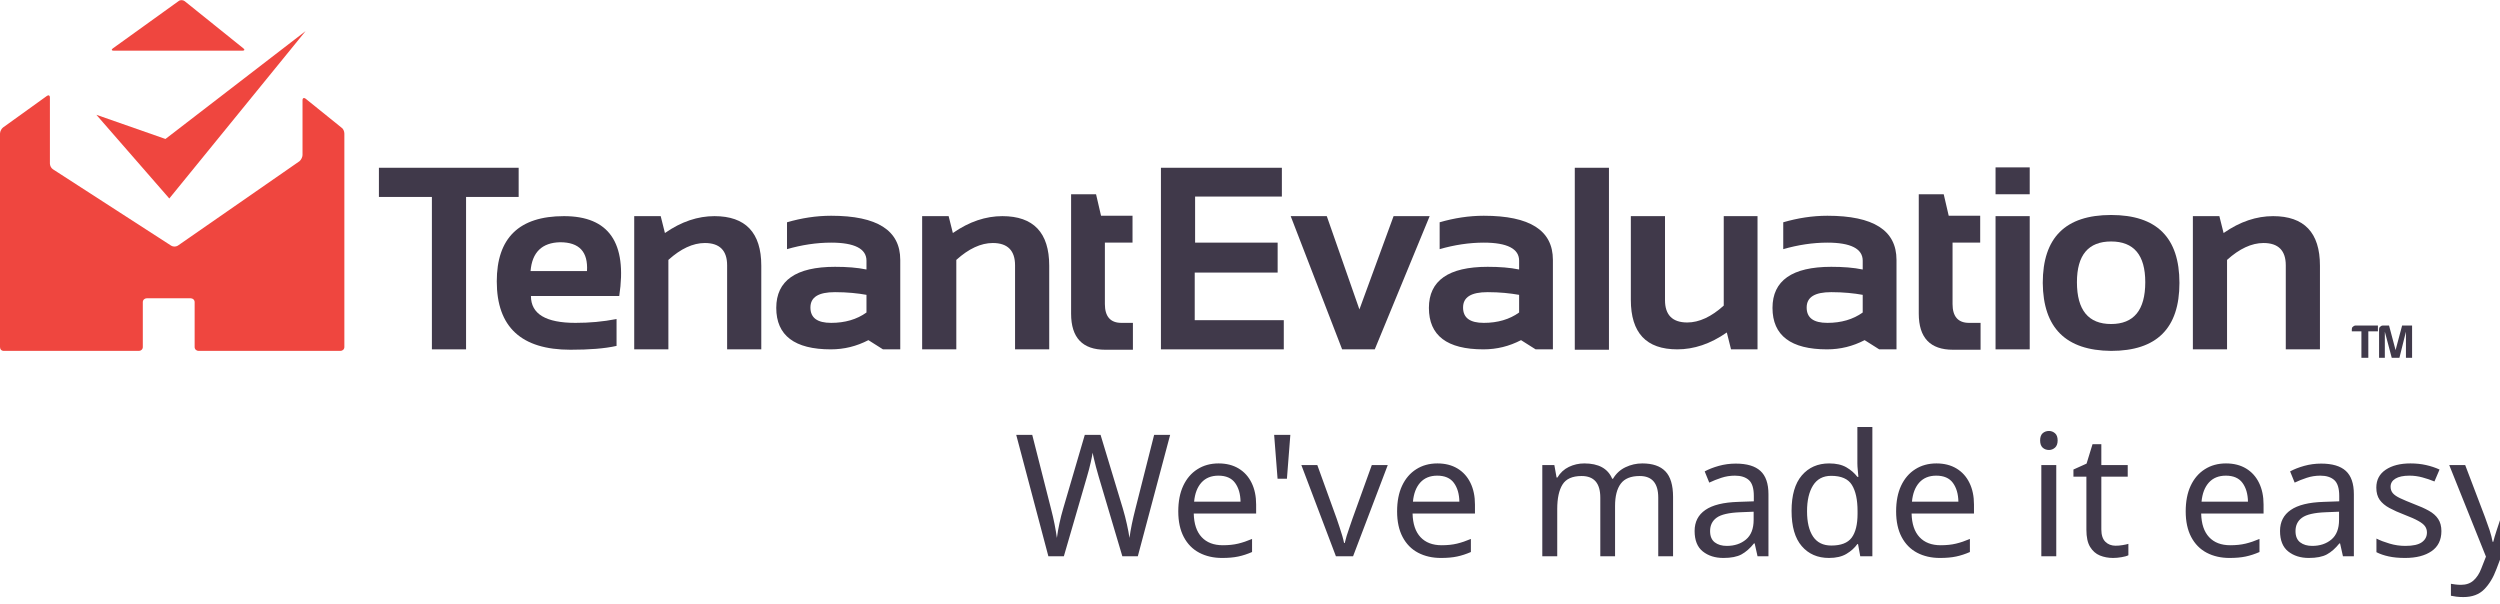
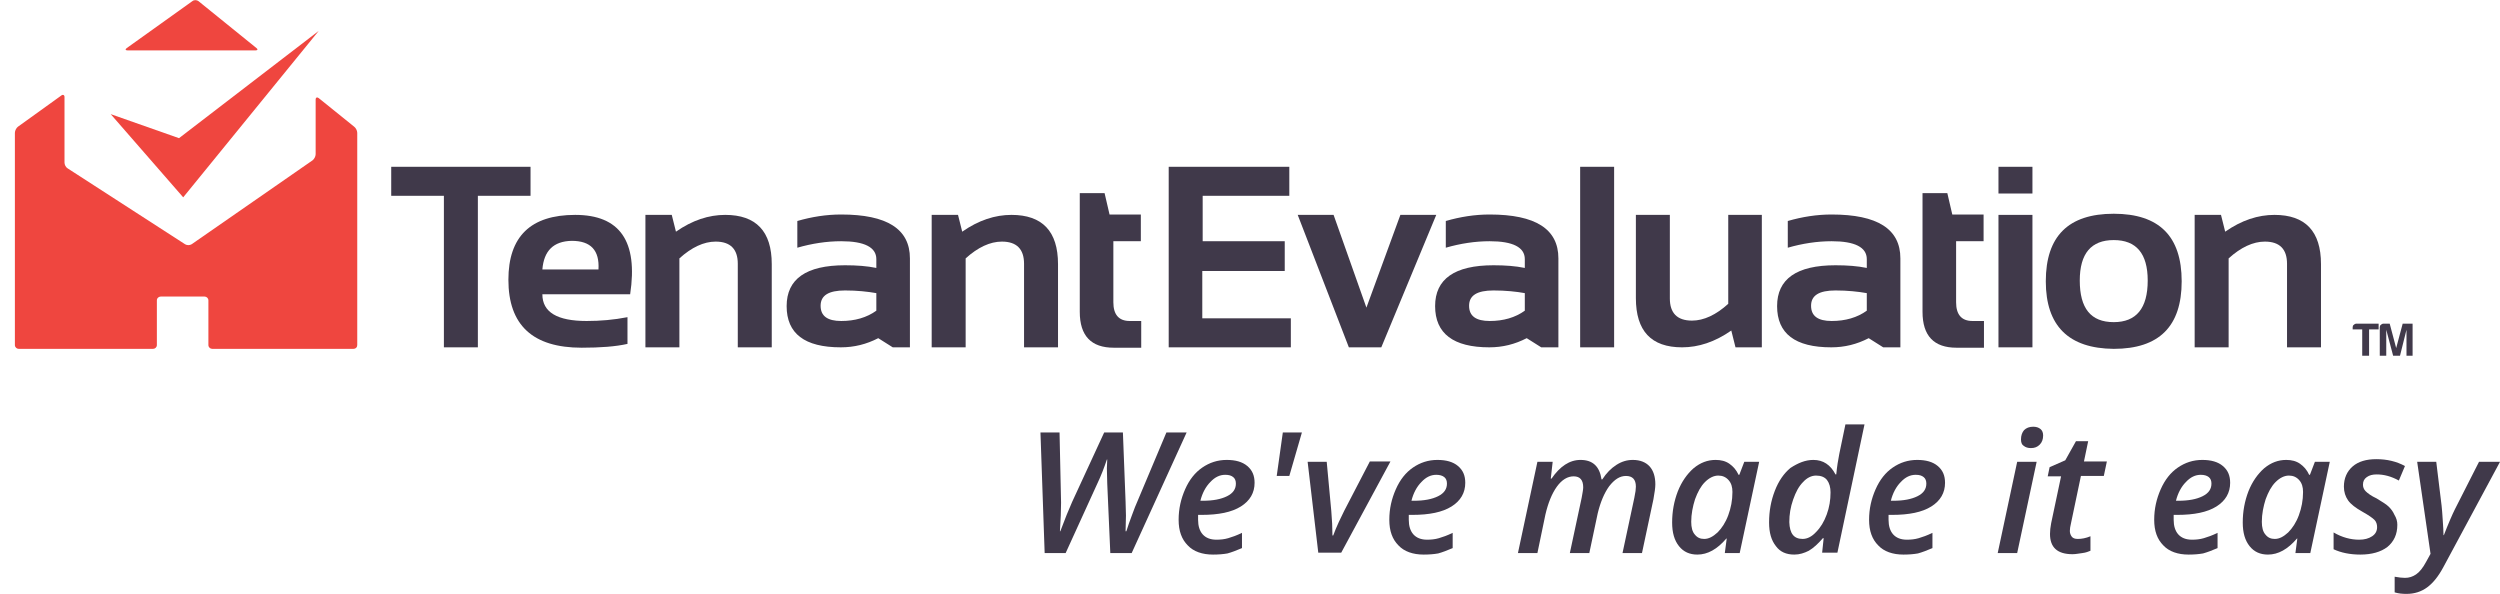
- <svg xmlns="http://www.w3.org/2000/svg" version="1.1" id="Layer_1" x="0px" y="0px" viewBox="0 0 651.2 157.3" enable-background="new 0 0 651.2 157.3" xml:space="preserve">
-   <path fill="#EF463F" d="M63.2,13.2c0.5,0,0.6-0.3,0.2-0.6L48.1,0.3c-0.4-0.3-1.1-0.4-1.6,0L29.4,12.6c-0.4,0.3-0.4,0.6,0.2,0.6H63.2  z" />
-   <path fill="#EF463F" d="M79.6,25.7c-0.4-0.3-0.8-0.2-0.8,0.4v14.3c0,0.5-0.4,1.3-0.8,1.6l-31.7,22c-0.5,0.3-1.2,0.3-1.7,0L13.8,44.1  c-0.5-0.3-0.8-1-0.8-1.5V25.4c0-0.6-0.4-0.7-0.8-0.4L0.8,33.2c-0.4,0.3-0.8,1-0.8,1.6v55.6c0,0.6,0.4,1,1,1h35.2c0.5,0,1-0.4,1-1  V78.7c0-0.6,0.5-1,1-1h11.5c0.5,0,1,0.4,1,1v11.7c0,0.6,0.5,1,1,1h37c0.5,0,1-0.4,1-1V34.8c0-0.6-0.3-1.3-0.8-1.6L79.6,25.7z" />
-   <polygon fill="#EF463F" points="25.1,29.9 44.1,51.7 79.6,8.1 43.1,36.2 " />
-   <path fill="#40394A" d="M615.1,93.2v-6.9h-2.5v-0.6c0-0.2,0.1-0.5,0.3-0.6c0.2-0.2,0.4-0.3,0.6-0.3h5.9v1.5h-2.5v6.9H615.1z" />
-   <path fill="#40394A" d="M619.7,93.2v-7.5c0-0.2,0.1-0.5,0.3-0.6c0.2-0.2,0.4-0.3,0.6-0.3h1.7l1.7,6.4l1.7-6.4h2.6v8.4h-1.6v-6.8  l-1.7,6.8H623l-1.8-6.8v6.8H619.7z" />
-   <polygon fill="#40394A" points="135.1,43.7 135.1,51.3 121.4,51.3 121.4,91 112.5,91 112.5,51.3 98.7,51.3 98.7,43.7 " />
-   <path fill="#40394A" d="M161.3,77.1h-23c0,4.7,3.9,7,11.6,7c3.6,0,7.1-0.3,10.7-1v7c-3.1,0.7-7.1,1-12,1c-12.8,0-19.2-5.9-19.2-17.8  c0-11.3,5.8-17,17.5-17C158.6,56.3,163.4,63.2,161.3,77.1 M138.2,70.6h14.7c0.3-5-2-7.5-7-7.5C141.2,63.2,138.6,65.7,138.2,70.6" />
-   <path fill="#40394A" d="M165.2,91V56.3h6.9l1.1,4.4c4.3-3,8.6-4.4,12.9-4.4c8.1,0,12.2,4.3,12.2,12.9V91h-8.9V69.1  c0-3.8-1.9-5.8-5.8-5.8c-3.1,0-6.3,1.5-9.5,4.4V91H165.2z" />
-   <path fill="#40394A" d="M202.2,80.2c0-7.1,5.1-10.7,15.3-10.7c3.1,0,5.8,0.2,8.2,0.7v-2.3c0-3.1-3.1-4.7-9.2-4.7  c-3.8,0-7.7,0.6-11.5,1.7v-7c3.8-1.1,7.6-1.7,11.5-1.7c12,0,18,3.8,18,11.5V91h-4.5l-3.8-2.4c-3.1,1.6-6.3,2.4-9.8,2.4  C207,91,202.2,87.4,202.2,80.2 M217.5,76.1c-4.3,0-6.4,1.3-6.4,4c0,2.7,1.8,4,5.4,4c3.6,0,6.7-0.9,9.2-2.7v-4.6  C223.5,76.4,220.7,76.1,217.5,76.1" />
-   <path fill="#40394A" d="M240.2,91V56.3h6.9l1.1,4.4c4.3-3,8.6-4.4,12.9-4.4c8.1,0,12.2,4.3,12.2,12.9V91h-8.9V69.1  c0-3.8-1.9-5.8-5.8-5.8c-3.1,0-6.3,1.5-9.5,4.4V91H240.2z" />
-   <path fill="#40394A" d="M278.9,50.6h6.6l1.3,5.6h8.2v7h-7.2v16c0,3.2,1.4,4.9,4.3,4.9h3v7h-7.2c-5.9,0-8.9-3.1-8.9-9.4V50.6z" />
-   <polygon fill="#40394A" points="333.9,43.7 333.9,51.2 311.3,51.2 311.3,63.2 332.8,63.2 332.8,71 311.2,71 311.2,83.4 334.4,83.4   334.4,91 302.4,91 302.4,43.7 " />
-   <polygon fill="#40394A" points="336.2,56.3 345.6,56.3 354.1,80.6 363,56.3 372.4,56.3 358.1,91 349.6,91 " />
-   <path fill="#40394A" d="M372.2,80.2c0-7.1,5.1-10.7,15.3-10.7c3.1,0,5.8,0.2,8.2,0.7v-2.3c0-3.1-3.1-4.7-9.2-4.7  c-3.8,0-7.7,0.6-11.5,1.7v-7c3.8-1.1,7.6-1.7,11.5-1.7c12,0,18,3.8,18,11.5V91h-4.5l-3.8-2.4c-3.1,1.6-6.3,2.4-9.8,2.4  C376.9,91,372.2,87.4,372.2,80.2 M387.5,76.1c-4.3,0-6.4,1.3-6.4,4c0,2.7,1.8,4,5.4,4c3.6,0,6.7-0.9,9.2-2.7v-4.6  C393.4,76.4,390.7,76.1,387.5,76.1" />
-   <rect x="410.2" y="43.7" fill="#40394A" width="8.9" height="47.4" />
-   <path fill="#40394A" d="M457.8,56.3V91h-6.9l-1.1-4.4c-4.3,3-8.6,4.4-12.9,4.4c-8.1,0-12.1-4.3-12.1-12.9V56.3h8.9v21.9  c0,3.8,1.9,5.8,5.8,5.8c3.1,0,6.3-1.5,9.5-4.4V56.3H457.8z" />
-   <path fill="#40394A" d="M461.7,80.2c0-7.1,5.1-10.7,15.3-10.7c3.1,0,5.8,0.2,8.2,0.7v-2.3c0-3.1-3.1-4.7-9.2-4.7  c-3.8,0-7.7,0.6-11.5,1.7v-7c3.8-1.1,7.6-1.7,11.5-1.7c12,0,18,3.8,18,11.5V91h-4.5l-3.8-2.4c-3.1,1.6-6.3,2.4-9.8,2.4  C466.5,91,461.7,87.4,461.7,80.2 M477,76.1c-4.3,0-6.4,1.3-6.4,4c0,2.7,1.8,4,5.4,4c3.6,0,6.7-0.9,9.2-2.7v-4.6  C483,76.4,480.2,76.1,477,76.1" />
-   <path fill="#40394A" d="M499.7,50.6h6.6l1.3,5.6h8.2v7h-7.2v16c0,3.2,1.4,4.9,4.3,4.9h3v7h-7.2c-5.9,0-8.9-3.1-8.9-9.4V50.6z" />
-   <path fill="#40394A" d="M528.7,50.6h-8.9v-7h8.9V50.6z M528.7,91h-8.9V56.3h8.9V91z" />
-   <path fill="#40394A" d="M532.1,73.7c0-11.8,5.9-17.7,17.8-17.7c11.9,0,17.8,5.9,17.8,17.7c0,11.8-5.9,17.7-17.8,17.7  C538.1,91.3,532.2,85.4,532.1,73.7 M549.9,84.4c5.9,0,8.9-3.6,8.9-10.9c0-7.1-3-10.6-8.9-10.6c-5.9,0-8.9,3.5-8.9,10.6  C541,80.8,544,84.4,549.9,84.4" />
-   <path fill="#40394A" d="M571.2,91V56.3h6.9l1.1,4.4c4.3-3,8.6-4.4,12.9-4.4c8.1,0,12.2,4.3,12.2,12.9V91h-8.9V69.1  c0-3.8-1.9-5.8-5.8-5.8c-3.1,0-6.3,1.5-9.5,4.4V91H571.2z" />
-   <text transform="matrix(1 0 0 1 264.1748 144.8985)" fill="#40394A" font-family="'OpenSans-SemiboldItalic'" font-size="44.289">We've made it easy</text>
+ <svg xmlns="http://www.w3.org/2000/svg" version="1.1" id="Layer_1" x="0px" y="0px" viewBox="0 0 655 155.5" enable-background="new 0 0 655 155.5" xml:space="preserve">
+   <g>
+     <g>
+       <g>
+         <path fill="#EF463F" d="M67,13.2c0.5,0,0.6-0.3,0.2-0.6L52,0.3c-0.4-0.3-1.1-0.4-1.6,0L33.2,12.6c-0.4,0.3-0.4,0.6,0.2,0.6H67z" />
+       </g>
+       <g>
+         <path fill="#EF463F" d="M83.5,25.7c-0.4-0.3-0.8-0.2-0.8,0.4v14.3c0,0.6-0.4,1.3-0.8,1.6l-31.7,22c-0.5,0.3-1.2,0.3-1.7,0     L17.7,44.1c-0.5-0.3-0.8-1-0.8-1.5V25.4c0-0.5-0.4-0.7-0.8-0.4L4.7,33.2c-0.4,0.3-0.8,1-0.8,1.6v55.6c0,0.6,0.5,1,1,1h35.2     c0.5,0,1-0.4,1-1V78.7c0-0.6,0.5-1,1-1h11.5c0.5,0,1,0.4,1,1v11.7c0,0.6,0.5,1,1,1h37c0.6,0,1-0.4,1-1V34.8     c0-0.6-0.4-1.3-0.8-1.6L83.5,25.7z" />
+       </g>
+       <path fill="#EA3434" d="M0,31.5" />
+       <polygon fill="#EF463F" points="29,29.9 48,51.7 83.5,8.1 46.9,36.2   " />
+     </g>
+     <g>
+       <g>
+         <path fill="#40394A" d="M618.9,93.2v-6.9h-2.5v-0.6c0-0.2,0.1-0.5,0.3-0.6c0.2-0.2,0.4-0.3,0.6-0.3h5.9v1.5h-2.5v6.9H618.9z" />
+         <path fill="#40394A" d="M623.5,93.2v-7.5c0-0.2,0.1-0.5,0.3-0.6c0.2-0.2,0.4-0.3,0.6-0.3h1.7l1.7,6.4l1.7-6.4h2.6v8.4h-1.6v-6.8     l-1.7,6.8h-1.8l-1.8-6.8v6.8H623.5z" />
+       </g>
+       <path fill="#40394A" d="M139,43.7v7.6h-13.8V91h-8.9V51.3h-13.8v-7.6H139z" />
+       <path fill="#40394A" d="M165.1,77.1h-23c0,4.7,3.9,7,11.6,7c3.6,0,7.1-0.3,10.7-1v7c-3.1,0.7-7.1,1-12,1    c-12.8,0-19.2-5.9-19.2-17.8c0-11.3,5.8-17,17.5-17C162.4,56.3,167.2,63.2,165.1,77.1z M142.1,70.6h14.7c0.3-5-2-7.5-7-7.5    C145,63.2,142.5,65.7,142.1,70.6z" />
+       <path fill="#40394A" d="M169.1,91V56.3h6.9l1.1,4.4c4.3-3,8.6-4.4,12.9-4.4c8.1,0,12.2,4.3,12.2,12.9V91h-8.9V69.1    c0-3.8-1.9-5.8-5.8-5.8c-3.1,0-6.3,1.5-9.5,4.4V91H169.1z" />
+       <path fill="#40394A" d="M206.1,80.2c0-7.1,5.1-10.7,15.3-10.7c3.1,0,5.8,0.2,8.2,0.7v-2.3c0-3.1-3.1-4.7-9.2-4.7    c-3.8,0-7.7,0.6-11.5,1.7v-7c3.8-1.1,7.6-1.7,11.5-1.7c12,0,18,3.8,18,11.5V91h-4.5l-3.8-2.4c-3.1,1.6-6.3,2.4-9.8,2.4    C210.8,91,206.1,87.4,206.1,80.2z M221.4,76.1c-4.3,0-6.4,1.3-6.4,4c0,2.7,1.8,4,5.4,4c3.6,0,6.7-0.9,9.2-2.7v-4.6    C227.3,76.4,224.6,76.1,221.4,76.1z" />
+       <path fill="#40394A" d="M244.1,91V56.3h6.9l1.1,4.4c4.3-3,8.6-4.4,12.9-4.4c8.1,0,12.2,4.3,12.2,12.9V91h-8.9V69.1    c0-3.8-1.9-5.8-5.8-5.8c-3.1,0-6.3,1.5-9.5,4.4V91H244.1z" />
+       <path fill="#40394A" d="M282.8,50.6h6.6l1.3,5.6h8.2v7h-7.2v16c0,3.2,1.4,4.9,4.3,4.9h3v7h-7.2c-5.9,0-8.9-3.1-8.9-9.4V50.6z" />
+       <path fill="#40394A" d="M337.8,43.7v7.6h-22.7v11.9h21.5V71H315v12.4h23.2V91h-32V43.7H337.8z" />
+       <path fill="#40394A" d="M340,56.3h9.4l8.6,24.3l8.9-24.3h9.4L361.9,91h-8.5L340,56.3z" />
+       <path fill="#40394A" d="M376,80.2c0-7.1,5.1-10.7,15.3-10.7c3.1,0,5.8,0.2,8.2,0.7v-2.3c0-3.1-3.1-4.7-9.2-4.7    c-3.8,0-7.7,0.6-11.5,1.7v-7c3.8-1.1,7.6-1.7,11.5-1.7c12,0,18,3.8,18,11.5V91h-4.5l-3.8-2.4c-3.1,1.6-6.3,2.4-9.8,2.4    C380.8,91,376,87.4,376,80.2z M391.3,76.1c-4.3,0-6.4,1.3-6.4,4c0,2.7,1.8,4,5.4,4c3.6,0,6.7-0.9,9.2-2.7v-4.6    C397.3,76.4,394.5,76.1,391.3,76.1z" />
+       <path fill="#40394A" d="M422.9,43.7V91H414V43.7H422.9z" />
+       <path fill="#40394A" d="M461.6,56.3V91h-6.9l-1.1-4.4c-4.3,3-8.6,4.4-12.9,4.4c-8.1,0-12.1-4.3-12.1-12.9V56.3h8.9v21.9    c0,3.8,1.9,5.8,5.8,5.8c3.1,0,6.3-1.5,9.5-4.4V56.3H461.6z" />
+       <path fill="#40394A" d="M465.6,80.2c0-7.1,5.1-10.7,15.3-10.7c3.1,0,5.8,0.2,8.2,0.7v-2.3c0-3.1-3.1-4.7-9.2-4.7    c-3.8,0-7.7,0.6-11.5,1.7v-7c3.8-1.1,7.6-1.7,11.5-1.7c12,0,18,3.8,18,11.5V91h-4.5l-3.8-2.4c-3.1,1.6-6.3,2.4-9.8,2.4    C470.3,91,465.6,87.4,465.6,80.2z M480.9,76.1c-4.3,0-6.4,1.3-6.4,4c0,2.7,1.8,4,5.4,4c3.6,0,6.7-0.9,9.2-2.7v-4.6    C486.8,76.4,484.1,76.1,480.9,76.1z" />
+       <path fill="#40394A" d="M503.6,50.6h6.6l1.3,5.6h8.2v7h-7.2v16c0,3.2,1.4,4.9,4.3,4.9h3v7h-7.2c-5.9,0-8.9-3.1-8.9-9.4V50.6z" />
+       <path fill="#40394A" d="M532.5,43.7v7h-8.9v-7H532.5z M532.5,56.3V91h-8.9V56.3H532.5z" />
+       <path fill="#40394A" d="M536,73.7c0-11.8,5.9-17.7,17.8-17.7c11.9,0,17.8,5.9,17.8,17.7c0,11.8-5.9,17.7-17.8,17.7    C542,91.3,536,85.4,536,73.7z M553.8,84.4c5.9,0,8.9-3.6,8.9-10.9c0-7.1-3-10.6-8.9-10.6c-5.9,0-8.9,3.5-8.9,10.6    C544.9,80.8,547.8,84.4,553.8,84.4z" />
+       <path fill="#40394A" d="M575,91V56.3h6.9l1.1,4.4c4.3-3,8.6-4.4,12.9-4.4c8.1,0,12.2,4.3,12.2,12.9V91h-8.9V69.1    c0-3.8-1.9-5.8-5.8-5.8c-3.1,0-6.3,1.5-9.5,4.4V91H575z" />
+       <g>
+         <path fill="#40394A" d="M296.5,144.9h-5.6l-0.8-18.2l-0.1-4l0.1-2.3h-0.1c-0.7,2.1-1.5,4.2-2.5,6.3l-8.3,18.2h-5.5l-1.1-31.6h5     l0.4,18.4c0,2-0.1,4.5-0.3,7.5h0.1c1.2-3.2,2.2-5.7,3.1-7.7l8.4-18.2h4.9l0.7,18.1l0.1,3.7l-0.1,4.1h0.2c0.4-1.3,0.9-2.7,1.5-4.3     c0.6-1.6,1-2.7,1.3-3.3l7.7-18.3h5.3L296.5,144.9z" />
+         <path fill="#40394A" d="M317.8,145.3c-2.8,0-5.1-0.8-6.6-2.4c-1.6-1.6-2.4-3.8-2.4-6.7c0-2.9,0.6-5.5,1.7-8     c1.1-2.5,2.6-4.4,4.5-5.7s4-2,6.4-2c2.3,0,4.1,0.5,5.4,1.6s1.9,2.5,1.9,4.4c0,2.6-1.2,4.7-3.6,6.2s-5.8,2.2-10.3,2.2h-0.9l0,0.7     v0.6c0,1.6,0.4,2.9,1.2,3.8s2,1.4,3.6,1.4c1,0,2.1-0.1,3.1-0.4c1-0.3,2.2-0.7,3.6-1.4v4c-1.4,0.6-2.7,1.1-3.8,1.4     C320.5,145.2,319.2,145.3,317.8,145.3z M321,124.4c-1.4,0-2.7,0.6-3.9,1.9c-1.2,1.2-2.1,2.9-2.6,4.9h0.6c2.7,0,4.8-0.4,6.4-1.2     s2.3-1.9,2.3-3.3c0-0.7-0.2-1.3-0.7-1.7C322.6,124.6,322,124.4,321,124.4z" />
+         <path fill="#40394A" d="M341.1,113.3l-3.3,11.4h-3.3l1.6-11.4H341.1z" />
+         <path fill="#40394A" d="M345.4,144.9l-2.8-23.9h5l1.2,12.9c0.2,2.3,0.3,4.4,0.3,6.4h0.2c0.4-1.1,0.9-2.3,1.5-3.6s1.1-2.3,1.4-2.9     l6.7-12.9h5.4l-12.9,23.9H345.4z" />
+         <path fill="#40394A" d="M373,145.3c-2.8,0-5.1-0.8-6.6-2.4c-1.6-1.6-2.4-3.8-2.4-6.7c0-2.9,0.6-5.5,1.7-8     c1.1-2.5,2.6-4.4,4.5-5.7s4-2,6.4-2c2.3,0,4.1,0.5,5.4,1.6s1.9,2.5,1.9,4.4c0,2.6-1.2,4.7-3.6,6.2s-5.8,2.2-10.3,2.2h-0.9l0,0.7     v0.6c0,1.6,0.4,2.9,1.2,3.8s2,1.4,3.6,1.4c1,0,2.1-0.1,3.1-0.4c1-0.3,2.2-0.7,3.6-1.4v4c-1.4,0.6-2.7,1.1-3.8,1.4     C375.7,145.2,374.4,145.3,373,145.3z M376.3,124.4c-1.4,0-2.7,0.6-3.9,1.9c-1.2,1.2-2.1,2.9-2.6,4.9h0.6c2.7,0,4.8-0.4,6.4-1.2     s2.3-1.9,2.3-3.3c0-0.7-0.2-1.3-0.7-1.7C377.9,124.6,377.2,124.4,376.3,124.4z" />
+         <path fill="#40394A" d="M414.1,120.5c3.2,0,5,1.7,5.5,5.1h0.2c1.1-1.7,2.3-2.9,3.7-3.8c1.4-0.9,2.8-1.3,4.3-1.3     c1.9,0,3.4,0.6,4.4,1.7c1,1.1,1.5,2.7,1.5,4.7c0,0.9-0.2,2.2-0.5,3.9l-3,14.1h-5.1l3.1-14.5c0.3-1.4,0.4-2.3,0.4-2.9     c0-1.9-0.9-2.8-2.6-2.8c-1.6,0-3,0.9-4.4,2.7c-1.3,1.8-2.3,4.2-3,7.1l-2.2,10.4h-5.1l3.1-14.5c0.2-1.2,0.4-2.1,0.4-2.7     c0-1.9-0.8-2.9-2.5-2.9c-1.6,0-3.1,0.9-4.4,2.7c-1.3,1.8-2.3,4.3-3,7.3l-2.1,10.1h-5.1l5.1-23.9h4l-0.5,4.4h0.2     C408.7,122.2,411.2,120.5,414.1,120.5z" />
+         <path fill="#40394A" d="M444.7,145.3c-2,0-3.6-0.7-4.8-2.2c-1.2-1.5-1.8-3.5-1.8-6.2c0-2.9,0.5-5.6,1.5-8.2c1-2.5,2.4-4.5,4.1-6     c1.8-1.5,3.7-2.2,5.8-2.2c1.4,0,2.6,0.3,3.6,1s1.8,1.6,2.4,2.9h0.2l1.3-3.4h3.9l-5.1,23.9h-3.9l0.5-3.8h-0.1     C449.9,143.9,447.4,145.3,444.7,145.3z M446.5,141.2c1.2,0,2.3-0.6,3.5-1.7c1.1-1.1,2.1-2.6,2.8-4.5c0.7-1.9,1.1-3.9,1.1-6.1     c0-1.3-0.3-2.3-1-3.1c-0.7-0.8-1.6-1.2-2.7-1.2c-1.2,0-2.4,0.6-3.5,1.7c-1.1,1.1-1.9,2.6-2.6,4.5c-0.6,1.9-1,3.9-1,5.9     c0,1.5,0.3,2.6,0.9,3.3C444.7,140.9,445.5,141.2,446.5,141.2z" />
+         <path fill="#40394A" d="M475.1,120.5c2.6,0,4.5,1.3,5.8,3.8h0.2c0.2-2.1,0.5-3.9,0.8-5.4l1.6-7.7h5l-7.1,33.6h-4l0.4-3.8h-0.2     c-1.3,1.5-2.5,2.6-3.7,3.3c-1.2,0.6-2.4,1-3.8,1c-2.1,0-3.7-0.7-4.8-2.2c-1.2-1.5-1.8-3.5-1.8-6.2c0-3,0.5-5.7,1.5-8.3     c1-2.6,2.4-4.6,4.1-6C471.1,121.3,473,120.5,475.1,120.5z M472.3,141.2c1.2,0,2.4-0.6,3.5-1.8c1.2-1.2,2.1-2.7,2.8-4.6     c0.7-1.9,1-3.8,1-5.8c0-1.3-0.3-2.4-0.9-3.2c-0.6-0.8-1.6-1.2-2.9-1.2c-1.2,0-2.4,0.6-3.4,1.7c-1.1,1.1-1.9,2.6-2.6,4.6     s-1,3.9-1,5.9C468.9,139.8,470,141.2,472.3,141.2z" />
+         <path fill="#40394A" d="M498.7,145.3c-2.8,0-5.1-0.8-6.6-2.4c-1.6-1.6-2.4-3.8-2.4-6.7c0-2.9,0.6-5.5,1.7-8     c1.1-2.5,2.6-4.4,4.5-5.7c1.9-1.3,4-2,6.4-2c2.3,0,4.1,0.5,5.4,1.6s1.9,2.5,1.9,4.4c0,2.6-1.2,4.7-3.6,6.2s-5.8,2.2-10.3,2.2     h-0.9l0,0.7v0.6c0,1.6,0.4,2.9,1.2,3.8s2,1.4,3.6,1.4c1,0,2.1-0.1,3.1-0.4c1-0.3,2.2-0.7,3.6-1.4v4c-1.4,0.6-2.7,1.1-3.8,1.4     C501.4,145.2,500.1,145.3,498.7,145.3z M501.9,124.4c-1.4,0-2.7,0.6-3.9,1.9c-1.2,1.2-2.1,2.9-2.6,4.9h0.6c2.7,0,4.8-0.4,6.4-1.2     s2.3-1.9,2.3-3.3c0-0.7-0.2-1.3-0.7-1.7C503.5,124.6,502.9,124.4,501.9,124.4z" />
+         <path fill="#40394A" d="M528.5,144.9h-5.1l5.1-23.9h5.1L528.5,144.9z M529.5,115.1c0-1,0.3-1.8,0.8-2.4c0.6-0.6,1.4-0.9,2.4-0.9     c0.8,0,1.4,0.2,1.9,0.6c0.5,0.4,0.7,1,0.7,1.7c0,1-0.3,1.8-0.9,2.4c-0.6,0.6-1.3,0.9-2.3,0.9c-0.8,0-1.4-0.2-1.9-0.6     C529.7,116.5,529.5,115.9,529.5,115.1z" />
+         <path fill="#40394A" d="M544.4,141.2c1,0,2.1-0.2,3.3-0.7v3.8c-0.5,0.2-1.2,0.5-2.1,0.6s-1.7,0.3-2.6,0.3c-4,0-5.9-1.8-5.9-5.3     c0-0.8,0.1-1.8,0.3-2.8l2.6-12.3h-3.5l0.5-2.4l4.1-1.8l2.8-5h3.2l-1.1,5.3h6l-0.8,3.8h-6l-2.6,12.4c-0.2,0.8-0.3,1.5-0.3,2     c0,0.6,0.2,1.1,0.5,1.5C543.1,141,543.6,141.2,544.4,141.2z" />
+         <path fill="#40394A" d="M573.4,145.3c-2.8,0-5.1-0.8-6.6-2.4c-1.6-1.6-2.4-3.8-2.4-6.7c0-2.9,0.6-5.5,1.7-8     c1.1-2.5,2.6-4.4,4.5-5.7s4-2,6.4-2c2.3,0,4.1,0.5,5.4,1.6s1.9,2.5,1.9,4.4c0,2.6-1.2,4.7-3.6,6.2s-5.8,2.2-10.3,2.2h-0.9l0,0.7     v0.6c0,1.6,0.4,2.9,1.2,3.8s2,1.4,3.6,1.4c1,0,2.1-0.1,3.1-0.4c1-0.3,2.2-0.7,3.6-1.4v4c-1.4,0.6-2.7,1.1-3.8,1.4     C576.1,145.2,574.8,145.3,573.4,145.3z M576.6,124.4c-1.4,0-2.7,0.6-3.9,1.9c-1.2,1.2-2.1,2.9-2.6,4.9h0.6c2.7,0,4.8-0.4,6.4-1.2     s2.3-1.9,2.3-3.3c0-0.7-0.2-1.3-0.7-1.7C578.2,124.6,577.5,124.4,576.6,124.4z" />
+         <path fill="#40394A" d="M594.2,145.3c-2,0-3.6-0.7-4.8-2.2c-1.2-1.5-1.8-3.5-1.8-6.2c0-2.9,0.5-5.6,1.5-8.2c1-2.5,2.4-4.5,4.1-6     c1.8-1.5,3.7-2.2,5.8-2.2c1.4,0,2.6,0.3,3.6,1s1.8,1.6,2.4,2.9h0.2l1.3-3.4h3.9l-5.1,23.9h-3.9l0.5-3.8h-0.1     C599.4,143.9,596.9,145.3,594.2,145.3z M596,141.2c1.2,0,2.3-0.6,3.5-1.7c1.1-1.1,2.1-2.6,2.8-4.5c0.7-1.9,1.1-3.9,1.1-6.1     c0-1.3-0.3-2.3-1-3.1c-0.7-0.8-1.6-1.2-2.7-1.2c-1.2,0-2.4,0.6-3.5,1.7c-1.1,1.1-1.9,2.6-2.6,4.5c-0.6,1.9-1,3.9-1,5.9     c0,1.5,0.3,2.6,0.9,3.3C594.2,140.9,595,141.2,596,141.2z" />
+         <path fill="#40394A" d="M628.1,137.5c0,2.5-0.9,4.4-2.6,5.8c-1.7,1.3-4.1,2-7.1,2c-2.7,0-5.1-0.5-7-1.4v-4.4     c2.2,1.3,4.5,1.9,6.7,1.9c1.4,0,2.5-0.3,3.4-0.9c0.9-0.6,1.3-1.4,1.3-2.4c0-0.7-0.2-1.4-0.7-1.9c-0.5-0.5-1.5-1.2-3.1-2.1     c-1.8-1-3.1-2-3.8-3c-0.7-1-1.1-2.2-1.1-3.6c0-2.2,0.8-4,2.3-5.3c1.5-1.3,3.6-1.9,6.2-1.9c2.8,0,5.3,0.6,7.5,1.8l-1.6,3.8     c-2-1.1-3.9-1.6-5.8-1.6c-1.1,0-1.9,0.2-2.6,0.7c-0.7,0.5-1,1.1-1,2c0,0.6,0.2,1.2,0.7,1.7s1.4,1.2,2.9,1.9     c1.5,0.9,2.6,1.6,3.2,2.2c0.6,0.6,1.1,1.3,1.4,2C627.9,135.8,628.1,136.6,628.1,137.5z" />
+         <path fill="#40394A" d="M633.3,121h5l1.4,11.5c0.1,0.9,0.2,2.2,0.3,3.8s0.2,2.9,0.2,3.9h0.1c1.2-3.1,2.2-5.4,2.9-6.8l6.3-12.4     h5.5l-14.9,27.7c-1.3,2.4-2.7,4.1-4.2,5.2s-3.3,1.7-5.4,1.7c-1.1,0-2.1-0.1-3.1-0.4v-4.1c1.1,0.2,2,0.3,2.7,0.3     c1.1,0,2-0.3,2.9-0.9s1.8-1.7,2.7-3.4l1.1-2L633.3,121z" />
+       </g>
+     </g>
+   </g>
</svg>
